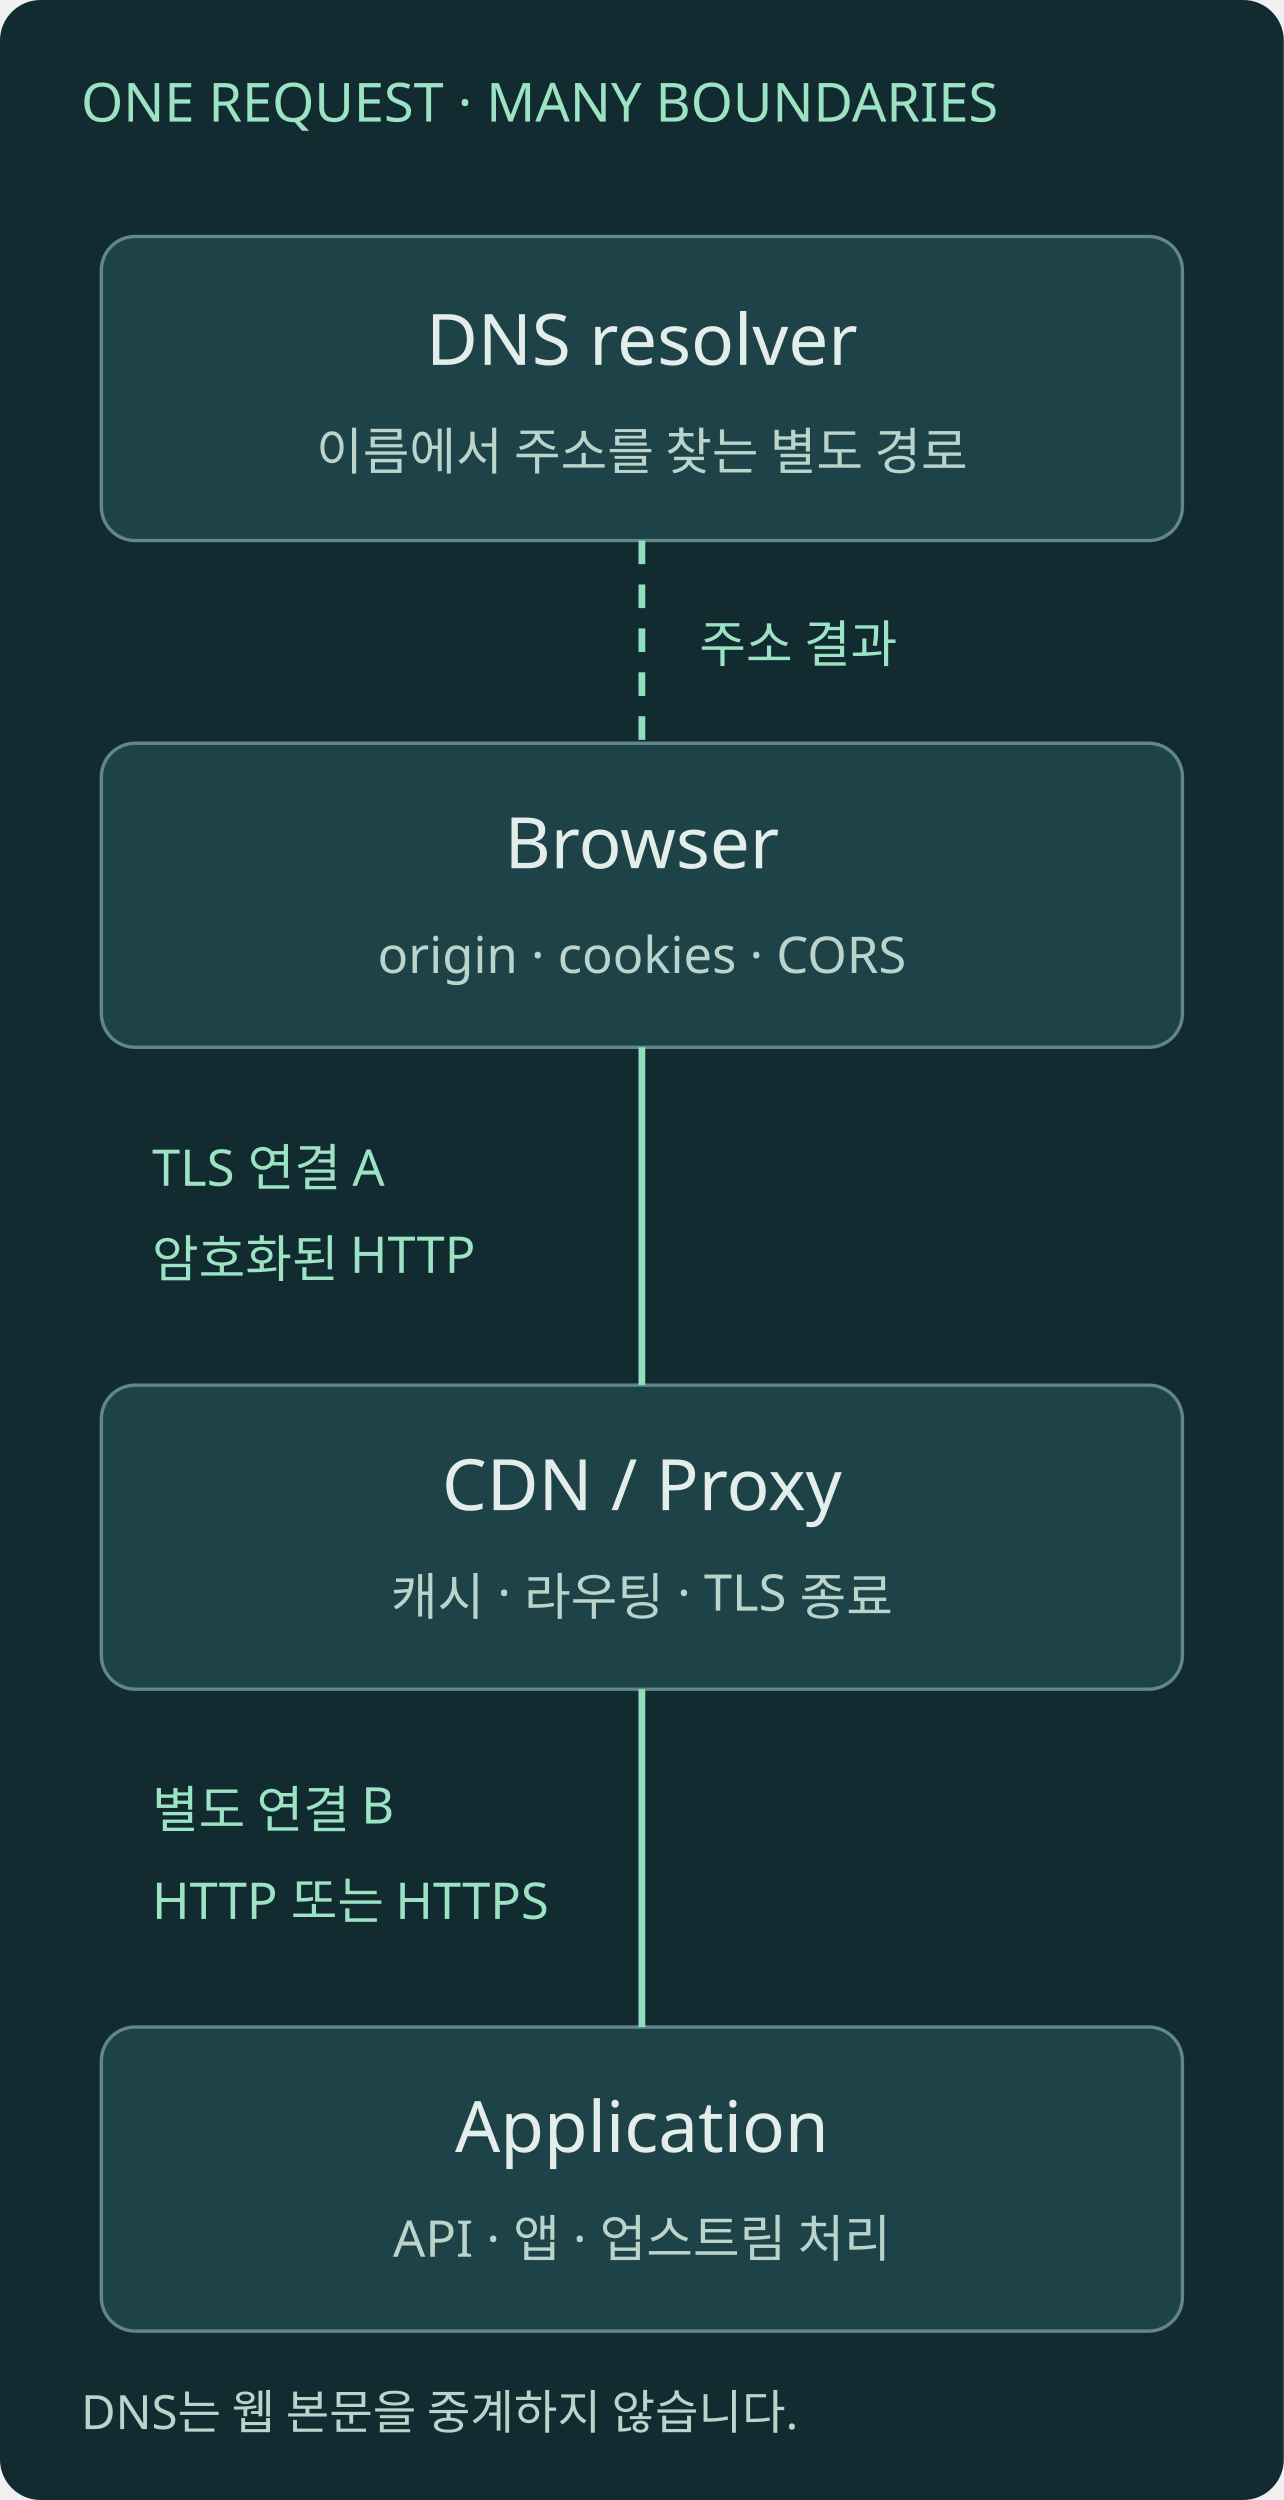
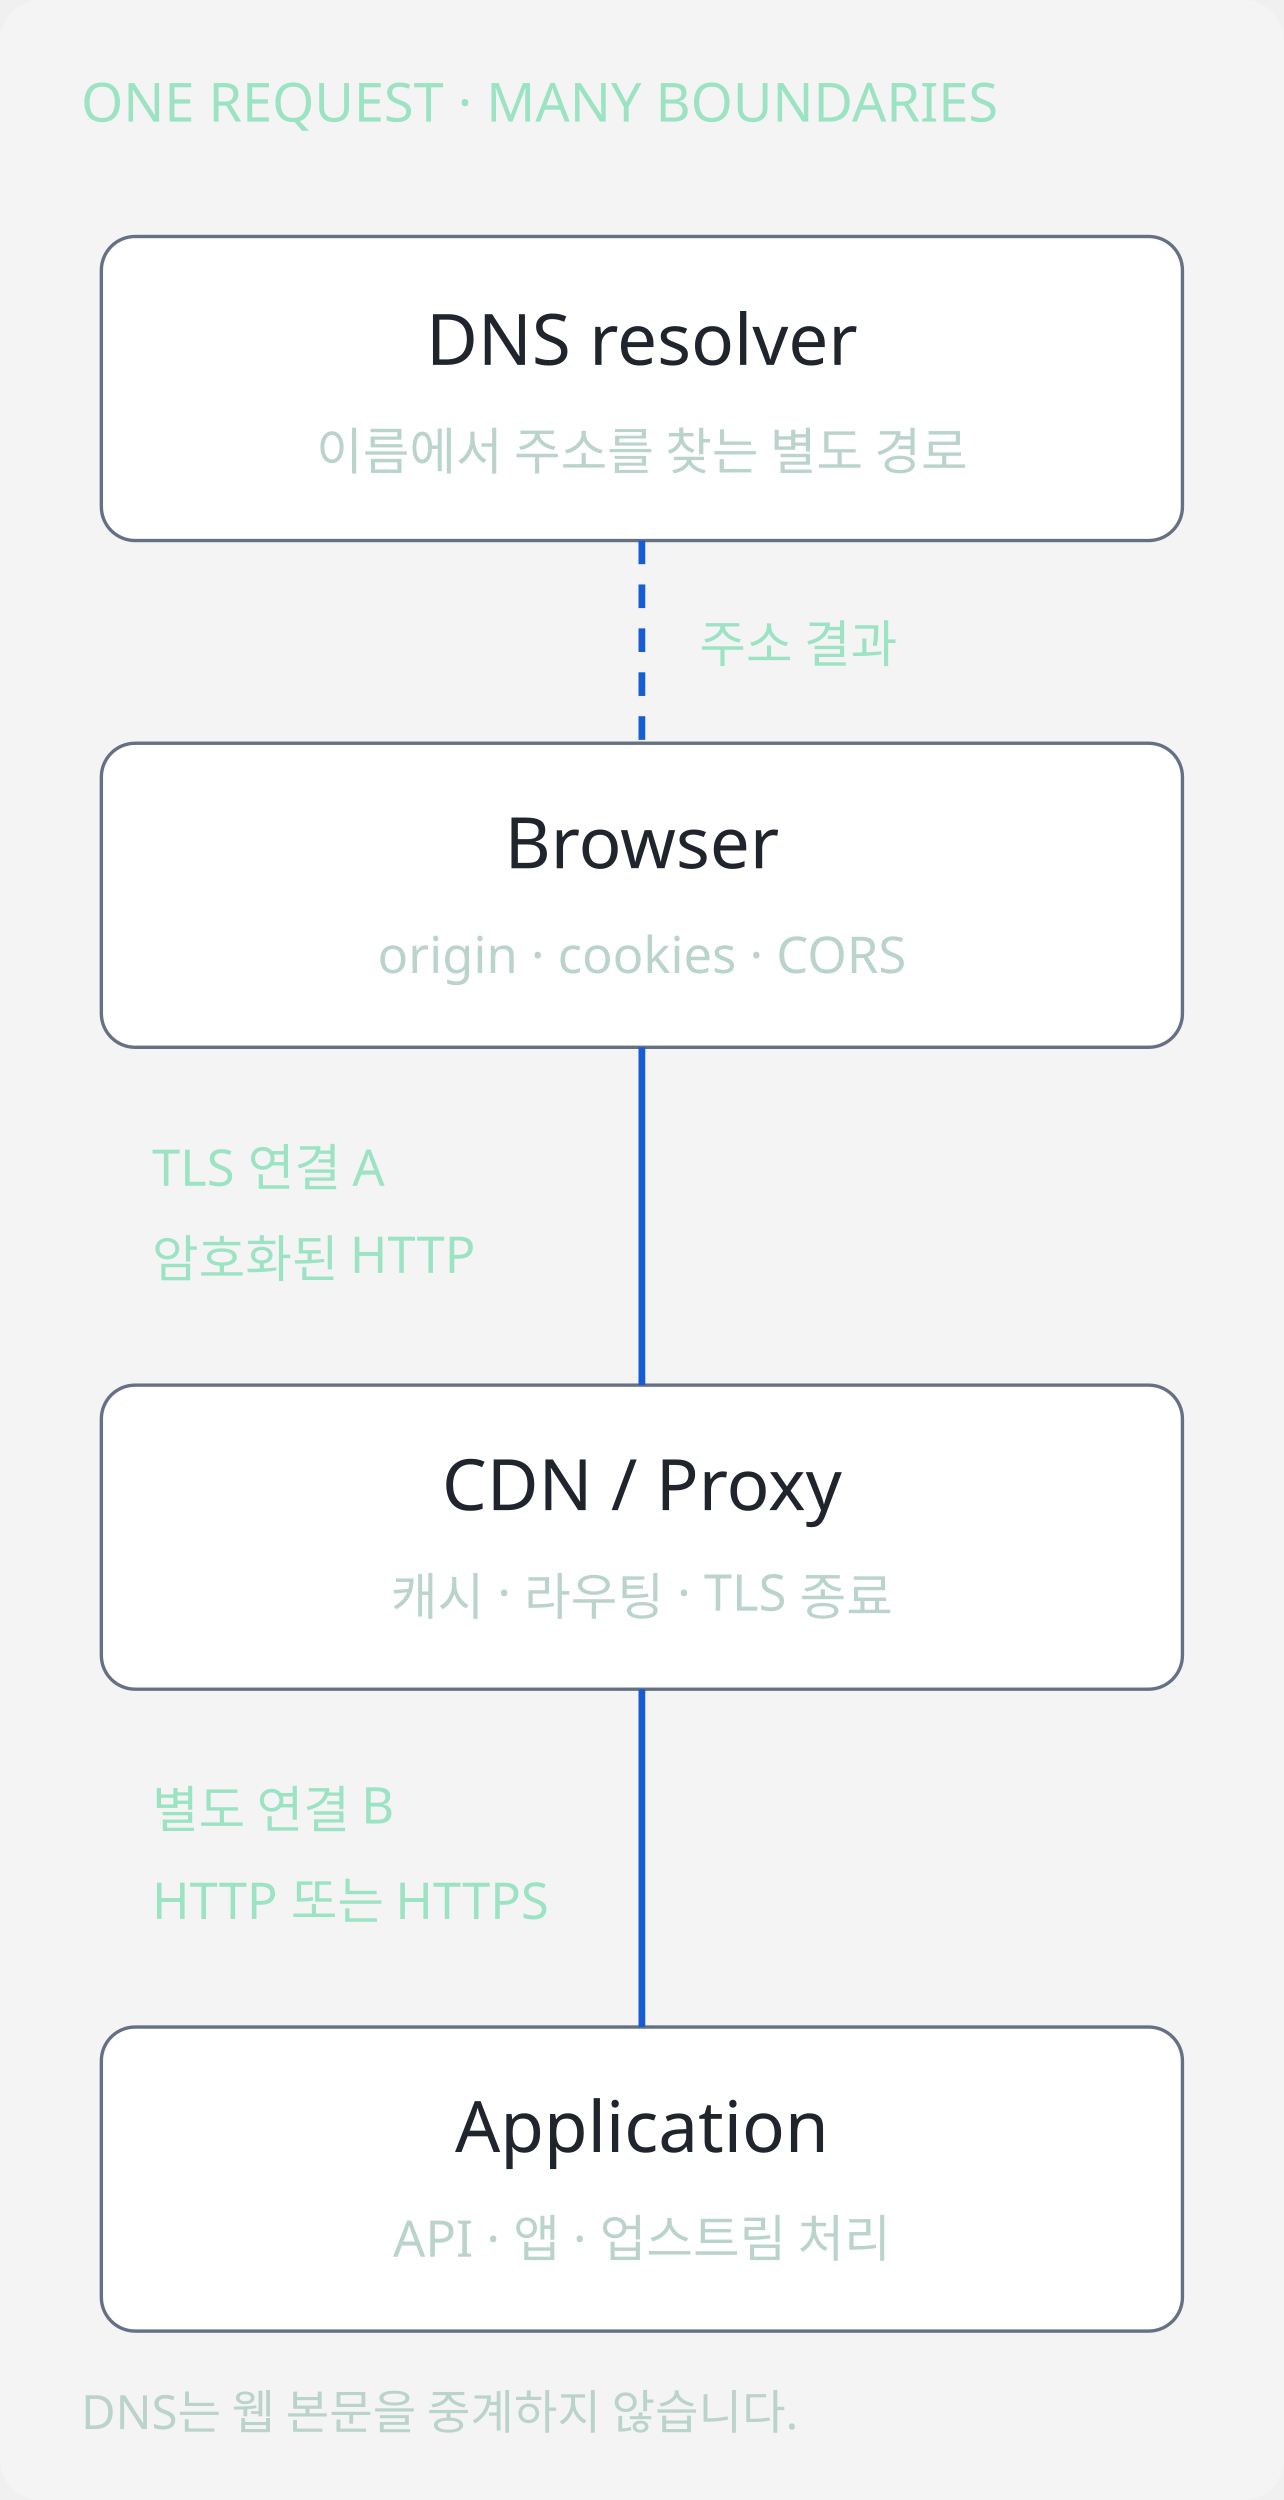
<svg xmlns="http://www.w3.org/2000/svg" width="380" height="740" viewBox="0 0 380 740" role="img" aria-labelledby="t d">
-   <rect width="380" height="740" rx="12" fill="#122b31" />
+   <rect width="380" height="740" rx="12" fill="#f4f4f5" />
  <g font-family="sans-serif">
    <text x="24" y="36" font-size="16" fill="#9be3c3">ONE REQUEST · MANY BOUNDARIES</text>
-     <g fill="#1d4247" stroke="#618787">
+     <g fill="#ffffff" stroke="#667085">
      <rect x="30" y="70" width="320" height="90" rx="10" />
      <rect x="30" y="220" width="320" height="90" rx="10" />
      <rect x="30" y="410" width="320" height="90" rx="10" />
      <rect x="30" y="600" width="320" height="90" rx="10" />
    </g>
-     <g text-anchor="middle" fill="#e3eeea" font-size="21">
+     <g text-anchor="middle" fill="#20242c" font-size="21">
      <text x="190" y="108">DNS resolver</text>
      <text x="190" y="257">Browser</text>
      <text x="190" y="447">CDN / Proxy</text>
      <text x="190" y="637">Application</text>
    </g>
    <g text-anchor="middle" fill="#bad3cb" font-size="15">
      <text x="190" y="139">이름에서 주소를 찾는 별도 경로</text>
      <text x="190" y="288">origin · cookies · CORS</text>
      <text x="190" y="478">캐시 · 라우팅 · TLS 종료</text>
      <text x="190" y="668">API · 앱 · 업스트림 처리</text>
    </g>
-     <g stroke="#8ee0bf" stroke-width="2" fill="none">
+     <g stroke="#175cd3" stroke-width="2" fill="none">
      <path d="M190 160v60" stroke-dasharray="7 6" />
      <path d="M190 310v100M190 500v100" />
    </g>
    <g fill="#9be3c3" font-size="15">
      <text x="207" y="196">주소 결과</text>
      <text x="45" y="351">TLS 연결 A</text>
      <text x="45" y="378">암호화된 HTTP</text>
      <text x="45" y="541">별도 연결 B</text>
      <text x="45" y="568">HTTP 또는 HTTPS</text>
    </g>
    <text x="24" y="719" fill="#bad3cb" font-size="14">DNS는 웹 본문을 중계하지 않습니다.</text>
  </g>
</svg>
